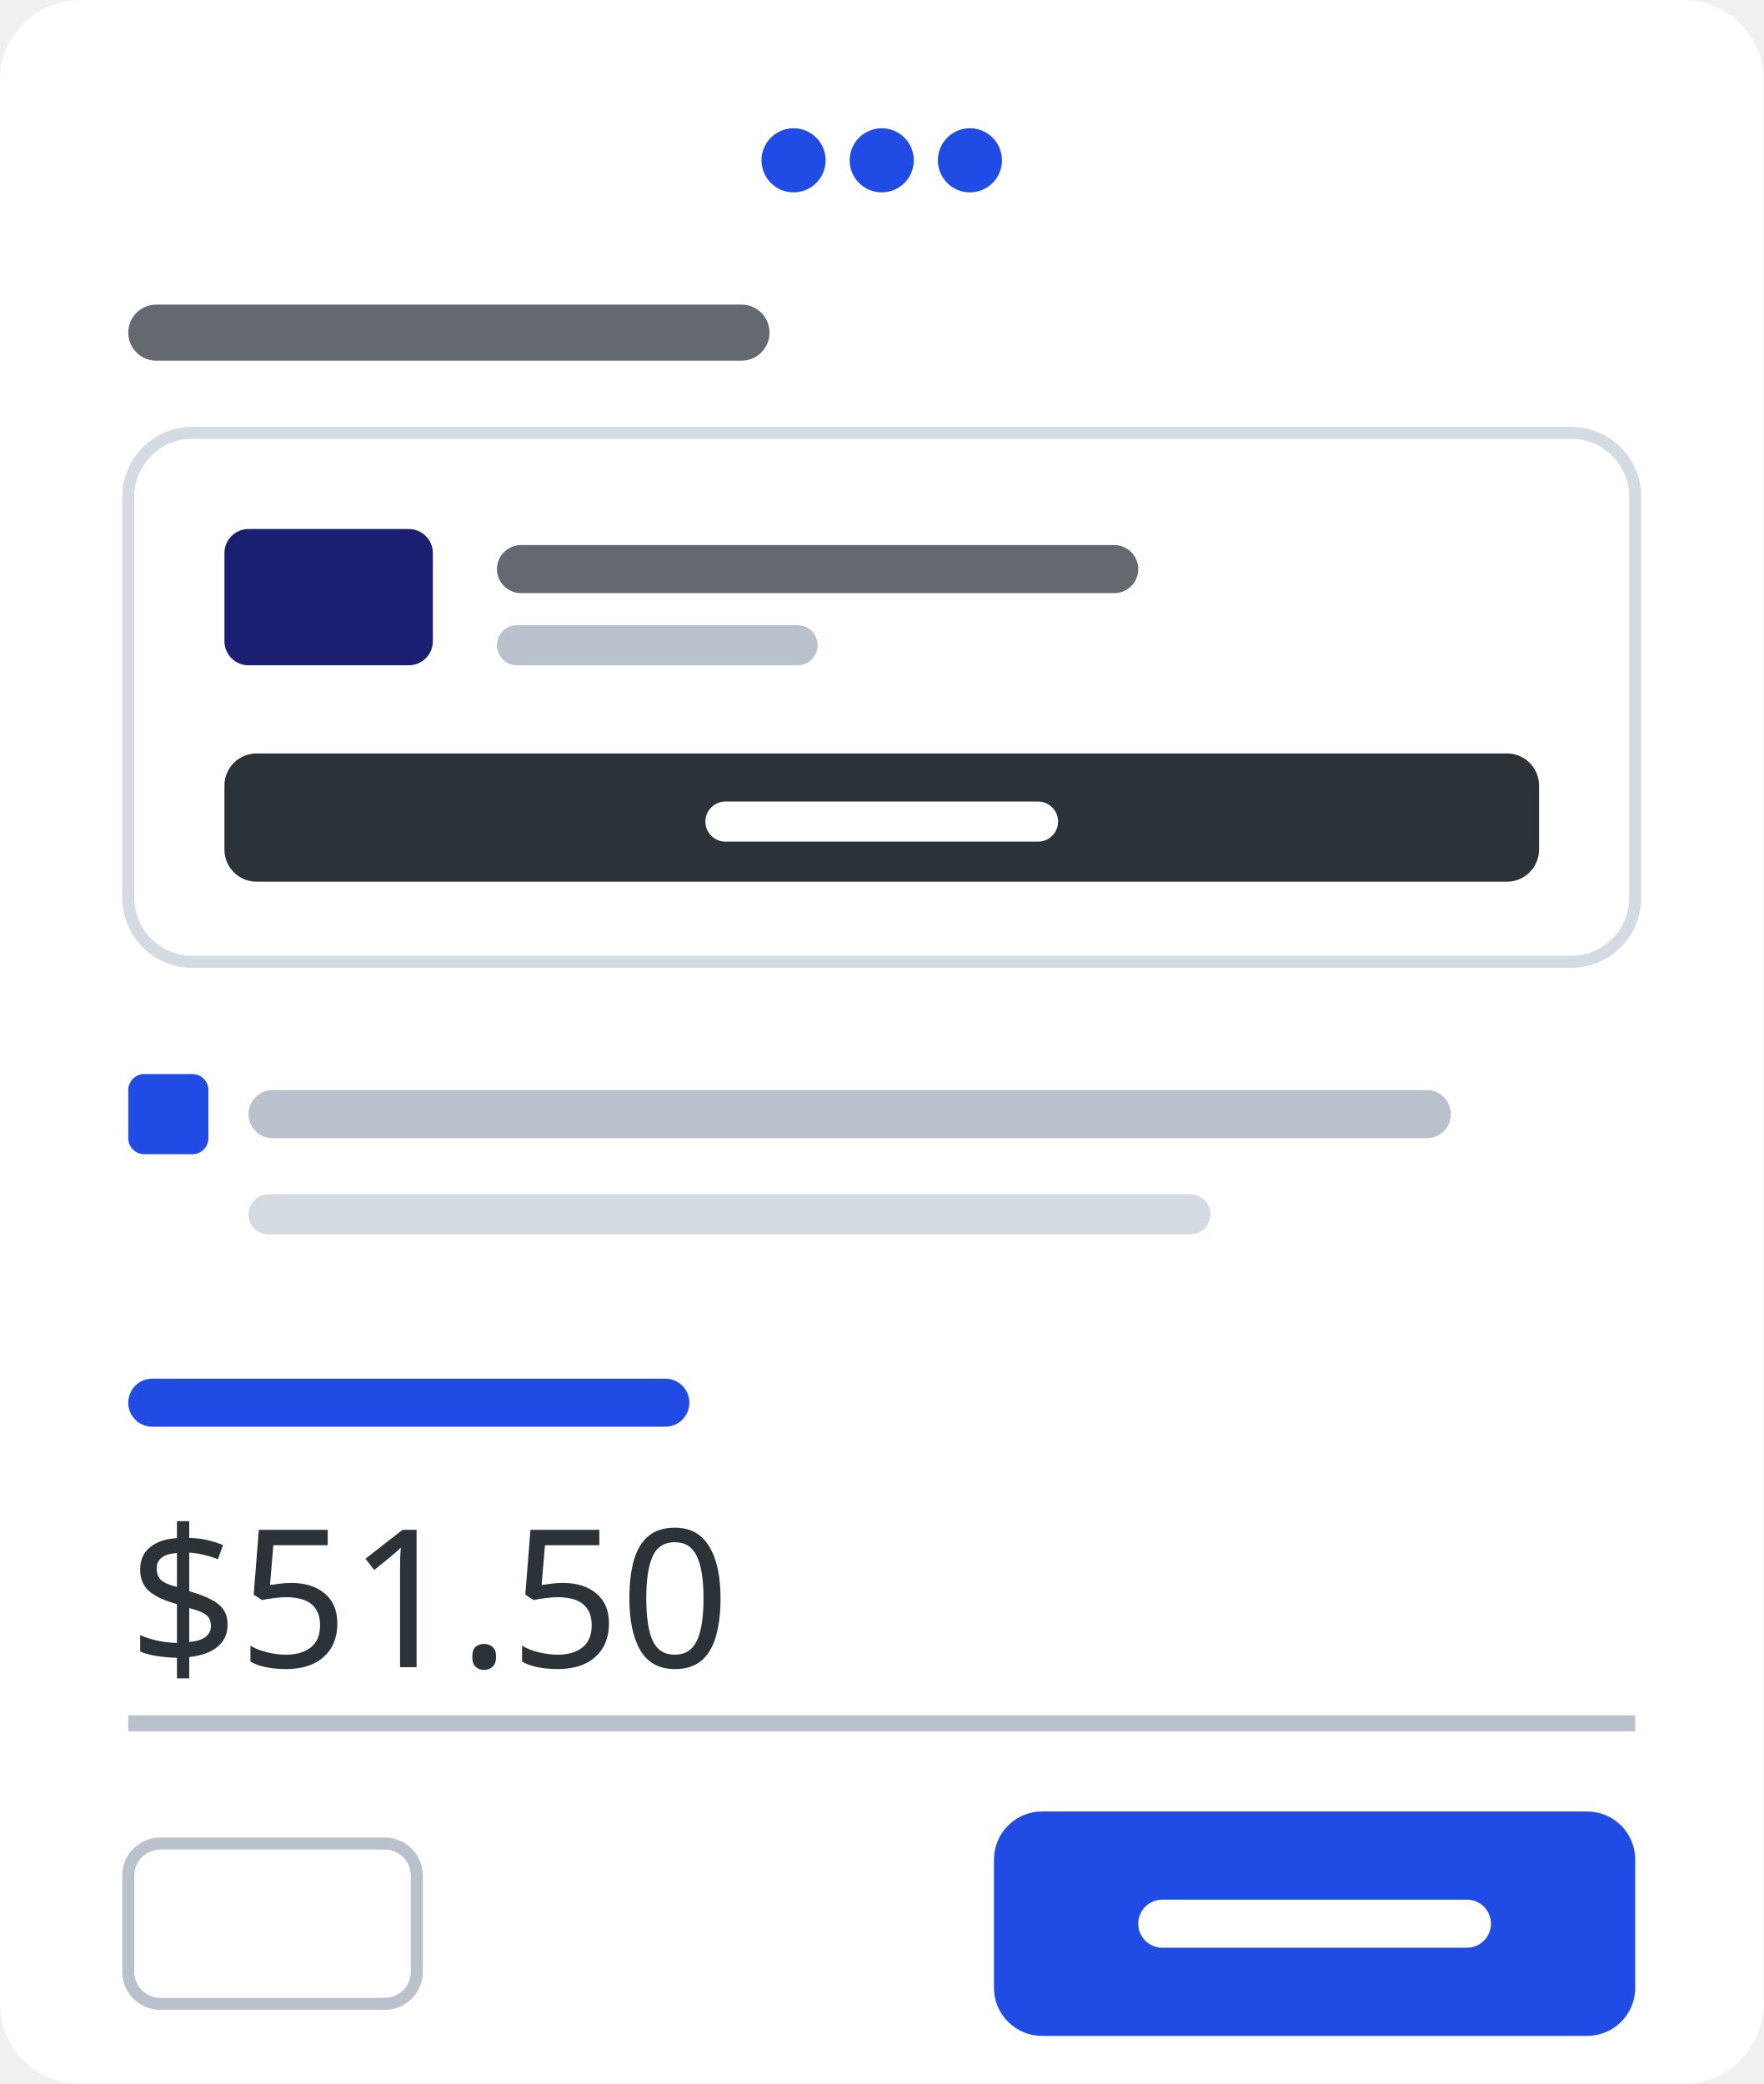
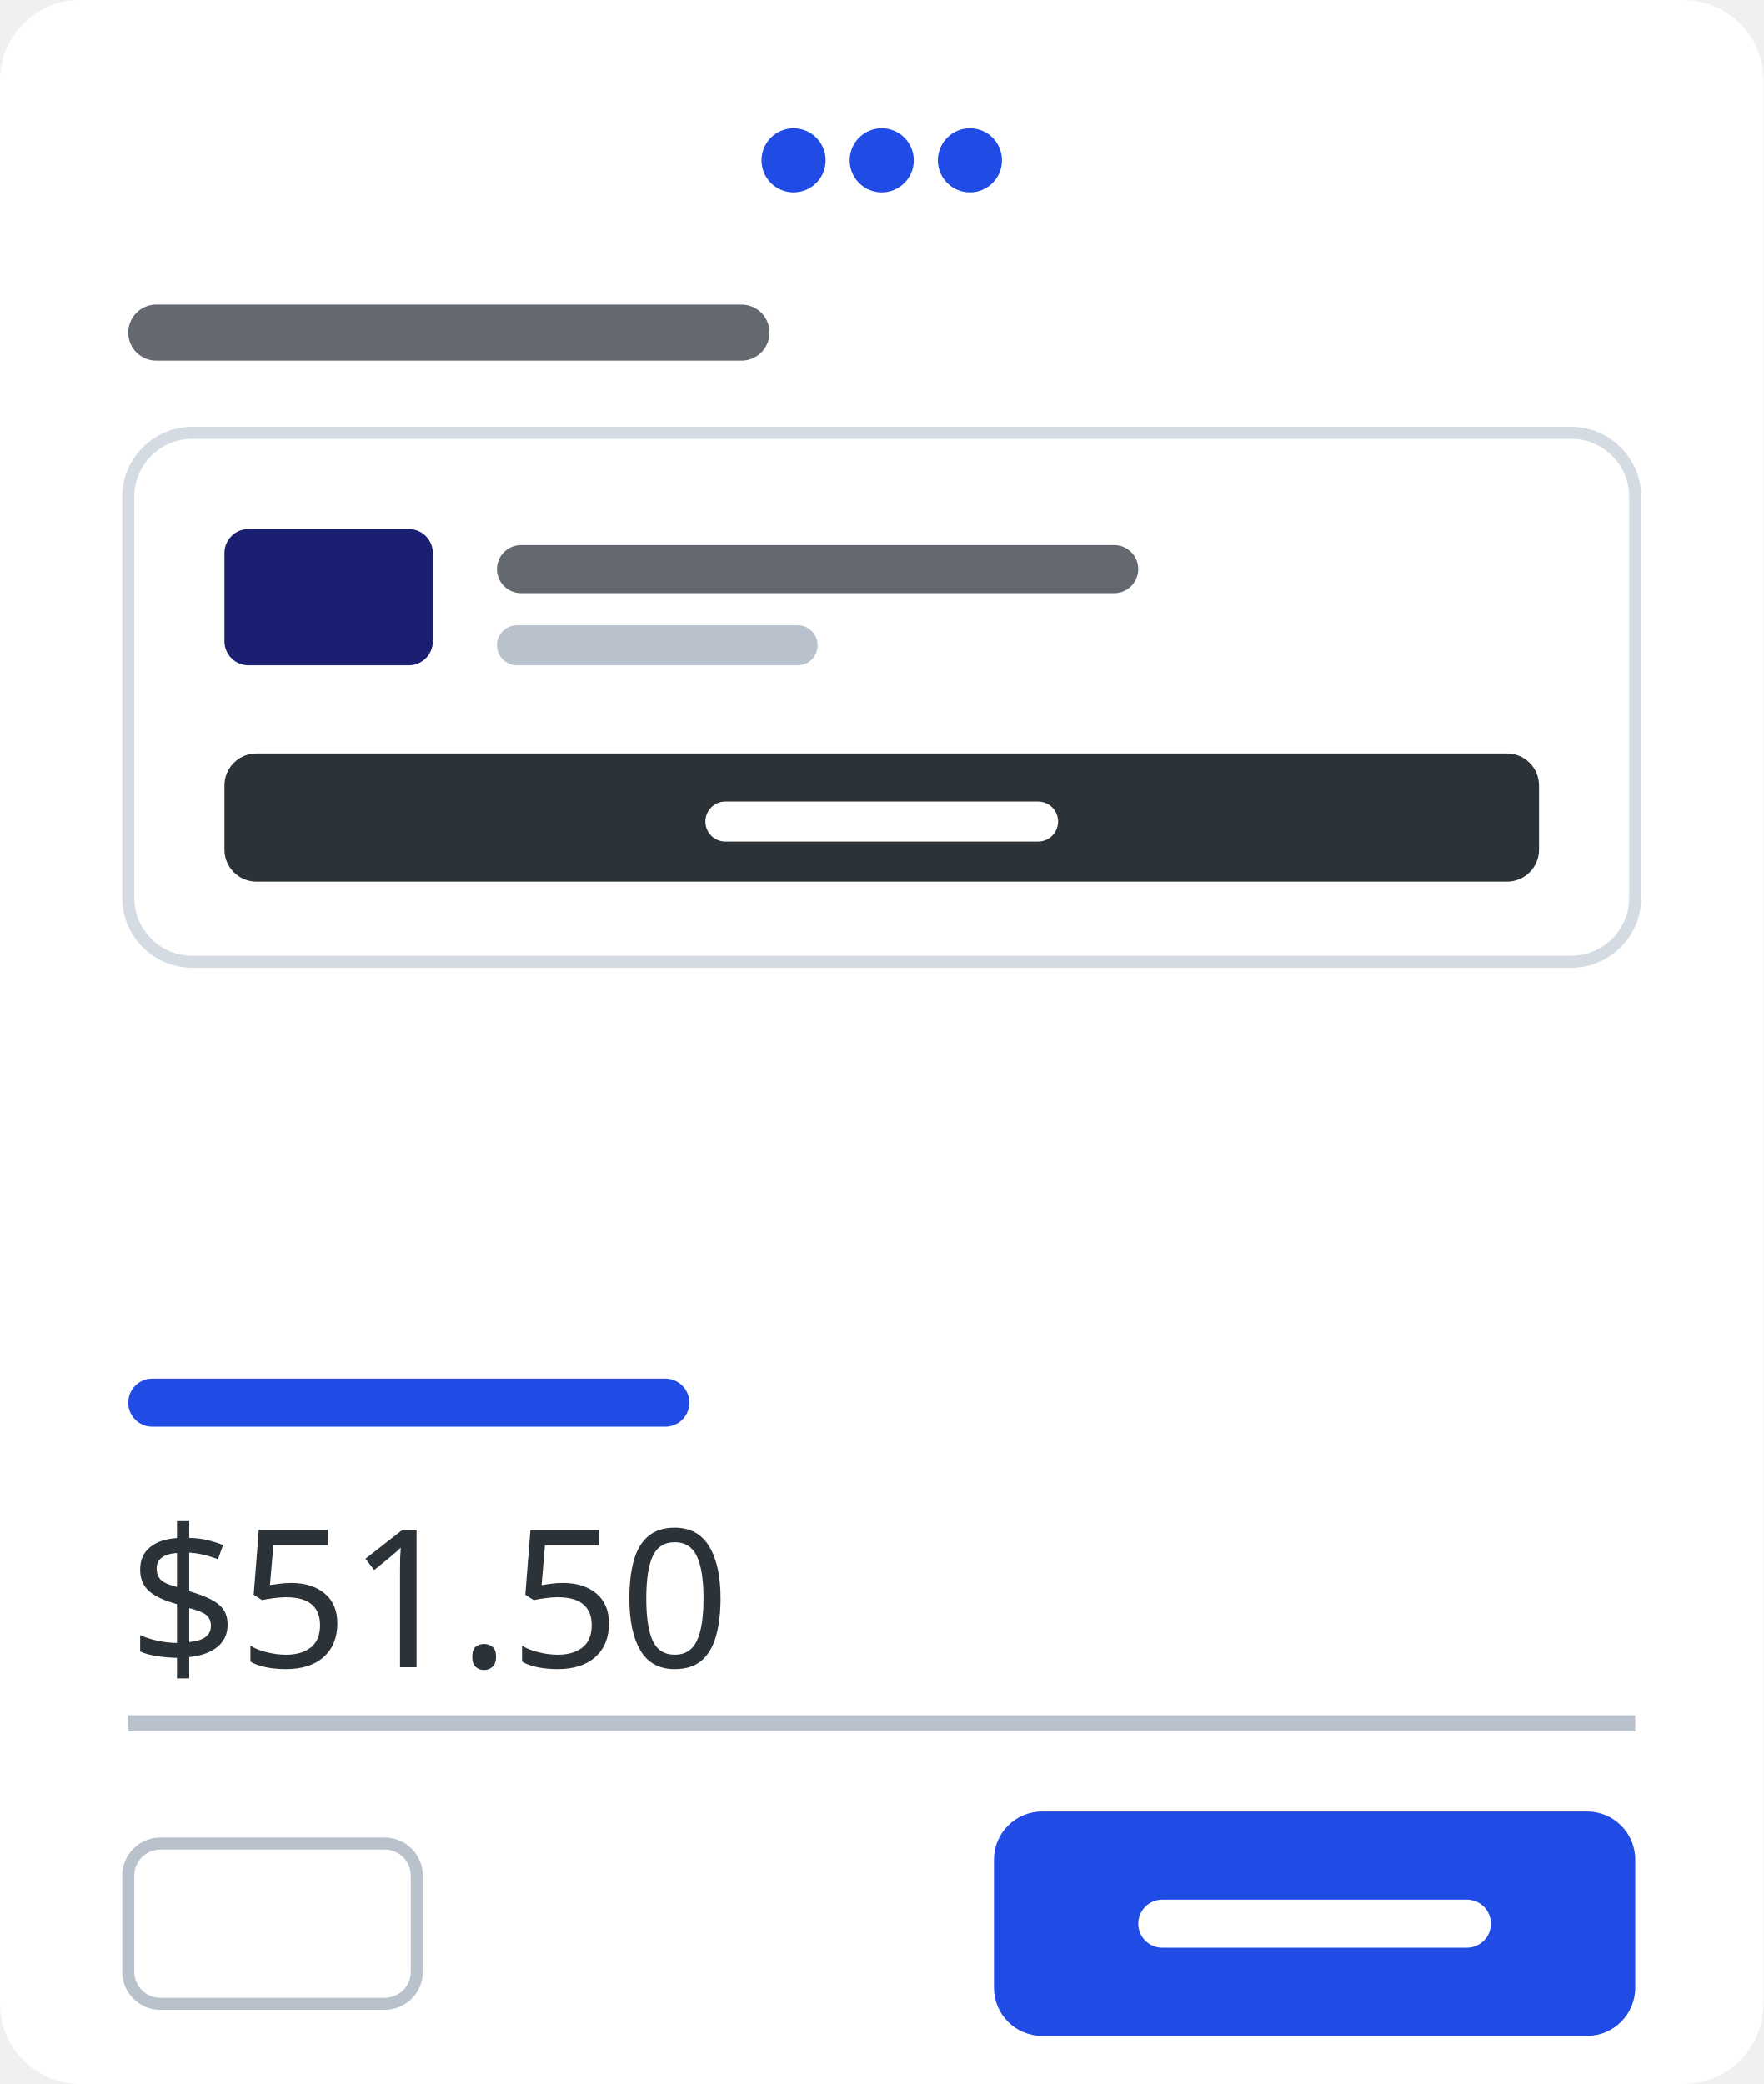
<svg xmlns="http://www.w3.org/2000/svg" viewBox="0 0 220 260" role="img" aria-labelledby="t">
  <rect width="220" height="260" rx="10" fill="#fff" />
  <g fill="#204ce5">
    <circle cx="99" cy="20" r="4" />
    <circle cx="110" cy="20" r="4" />
    <circle cx="121" cy="20" r="4" />
  </g>
  <rect x="16" y="38" width="80" height="7" rx="3.5" fill="#646970" />
  <rect x="16" y="54" width="188" height="66" rx="8" fill="none" stroke="#d5dbe3" stroke-width="1.5" />
  <rect x="28" y="66" width="26" height="17" rx="3" fill="#1a1f71" />
  <rect x="62" y="68" width="80" height="6" rx="3" fill="#646970" />
  <rect x="62" y="78" width="40" height="5" rx="2.5" fill="#b8c1cc" />
  <rect x="28" y="94" width="164" height="16" rx="4" fill="#2c3338" />
  <rect x="88" y="100" width="44" height="5" rx="2.5" fill="#fff" />
-   <rect x="16" y="134" width="10" height="10" rx="2" fill="#204ce5" />
-   <rect x="31" y="136" width="150" height="6" rx="3" fill="#b8c1cc" />
-   <rect x="31" y="149" width="120" height="5" rx="2.5" fill="#d5dbe3" />
  <rect x="16" y="172" width="70" height="6" rx="3" fill="#204ce5" />
  <text x="16" y="208" font-family="sans-serif" font-size="24" fill="#2c3338">$51.50</text>
  <rect x="16" y="214" width="188" height="2" fill="#b8c1cc" />
  <rect x="16" y="230" width="36" height="20" rx="4" fill="none" stroke="#b8c1cc" stroke-width="1.5" />
  <rect x="124" y="226" width="80" height="28" rx="6" fill="#204ce5" />
  <rect x="142" y="237" width="44" height="6" rx="3" fill="#fff" />
</svg>
